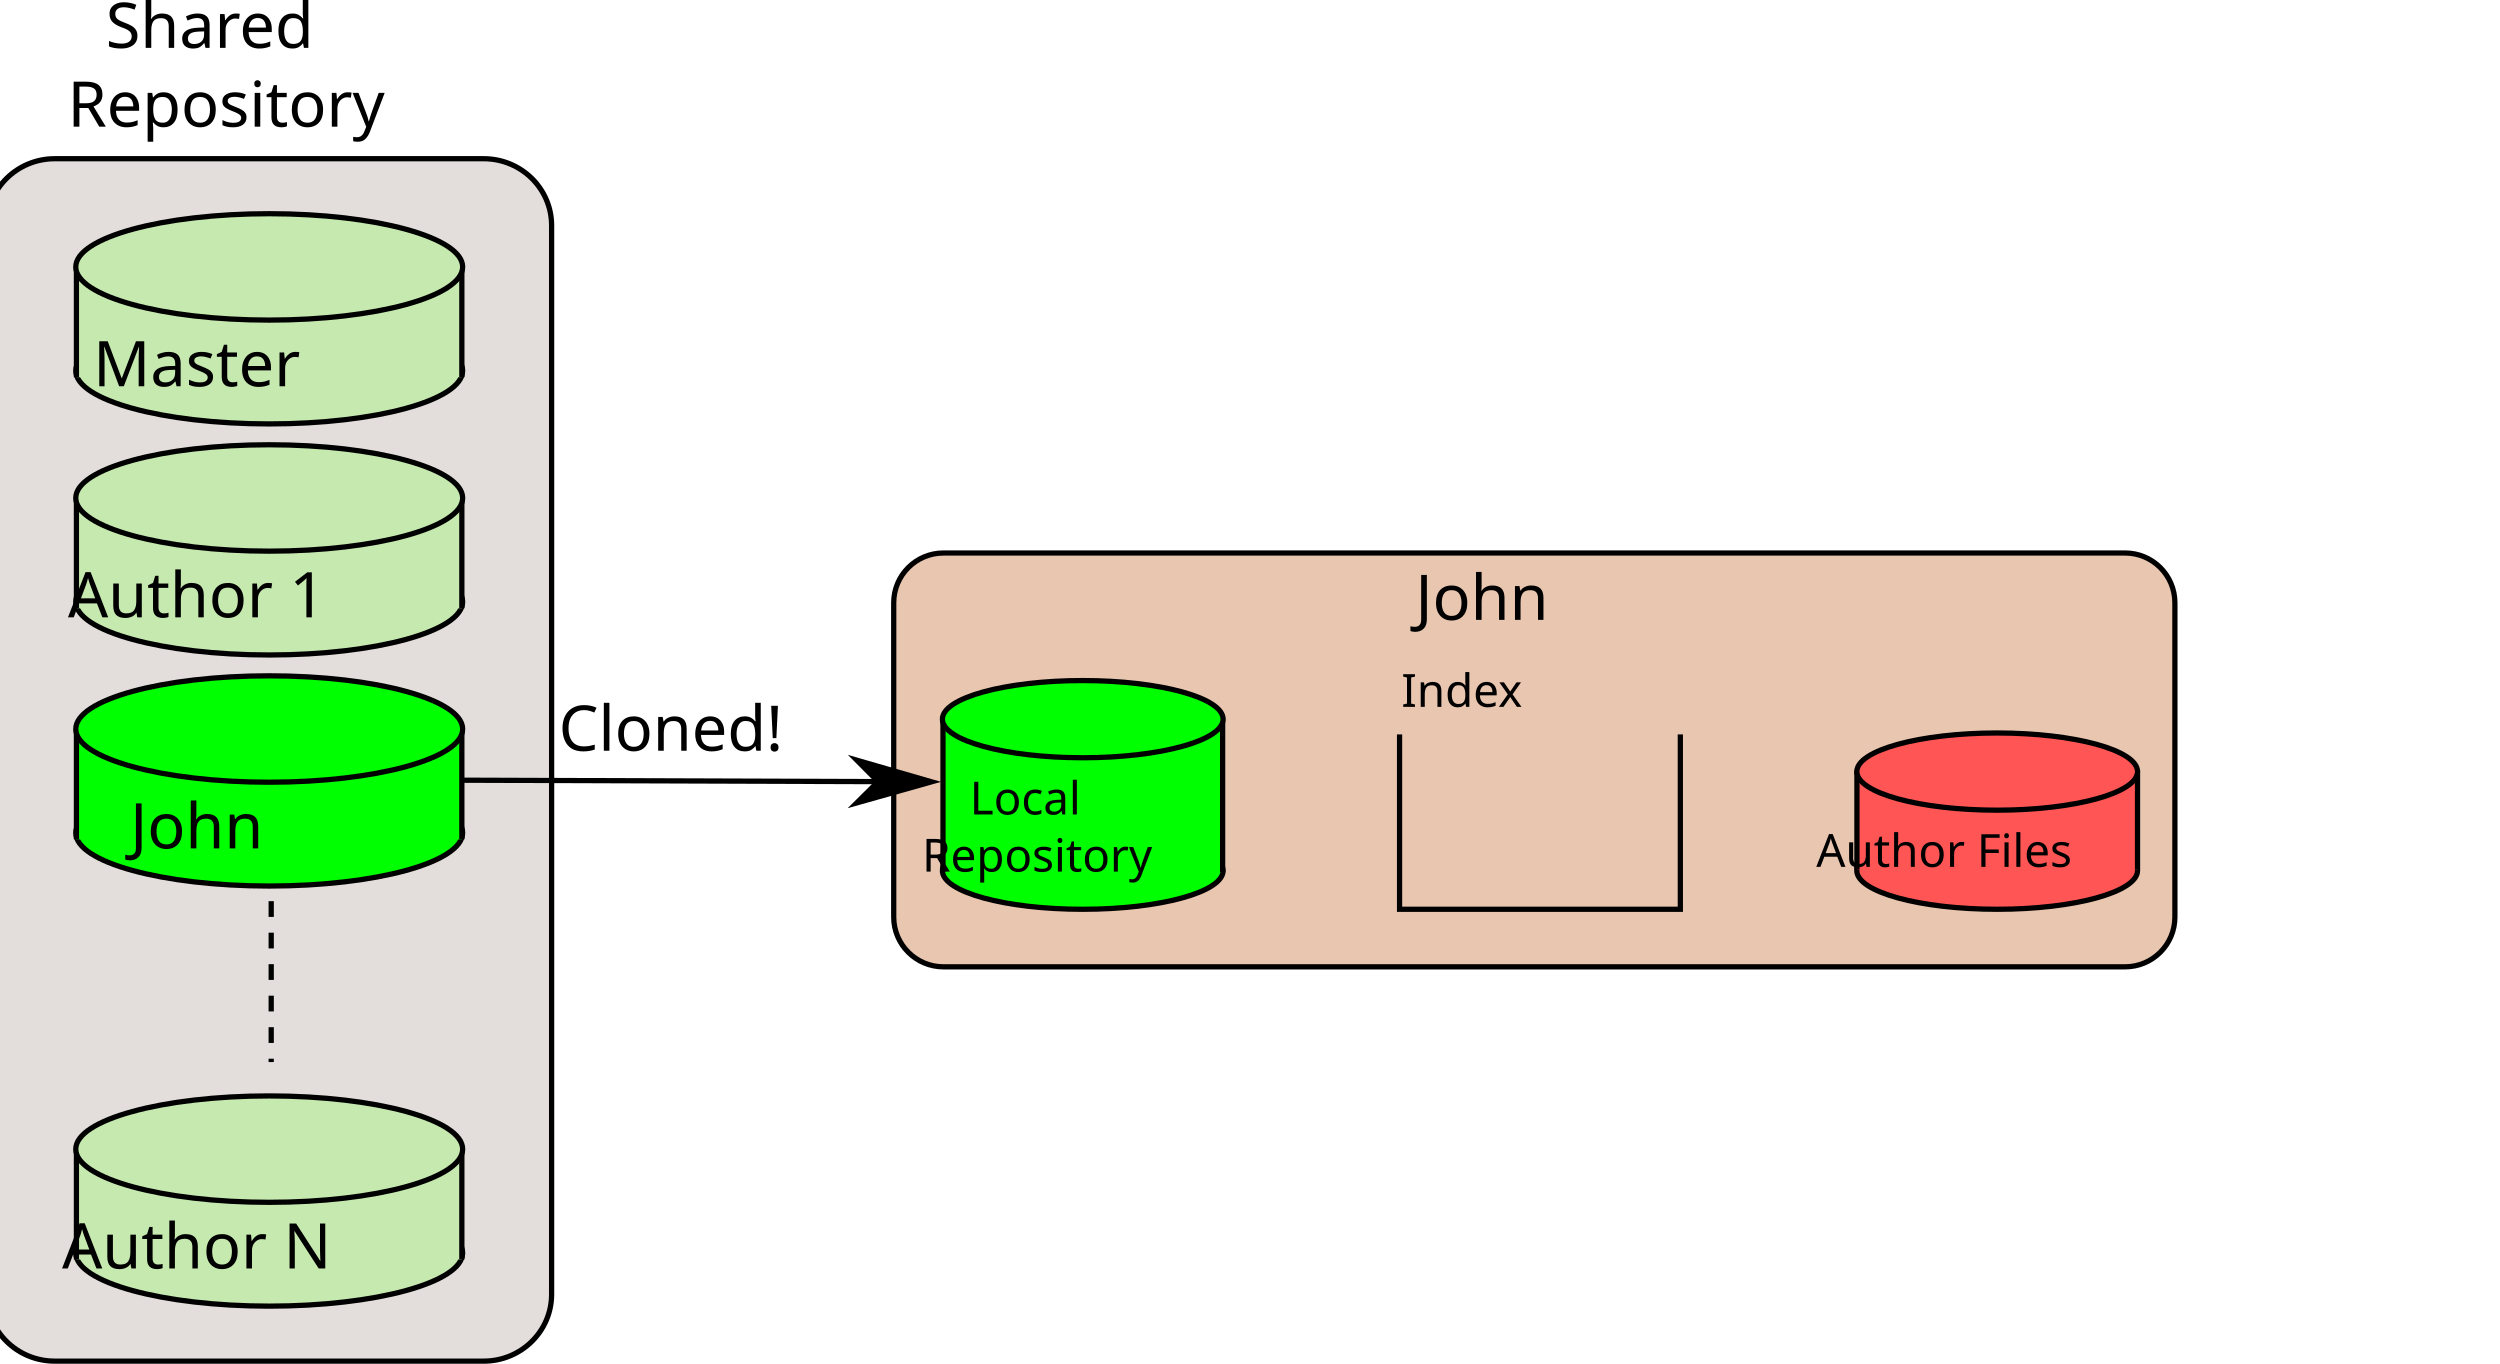
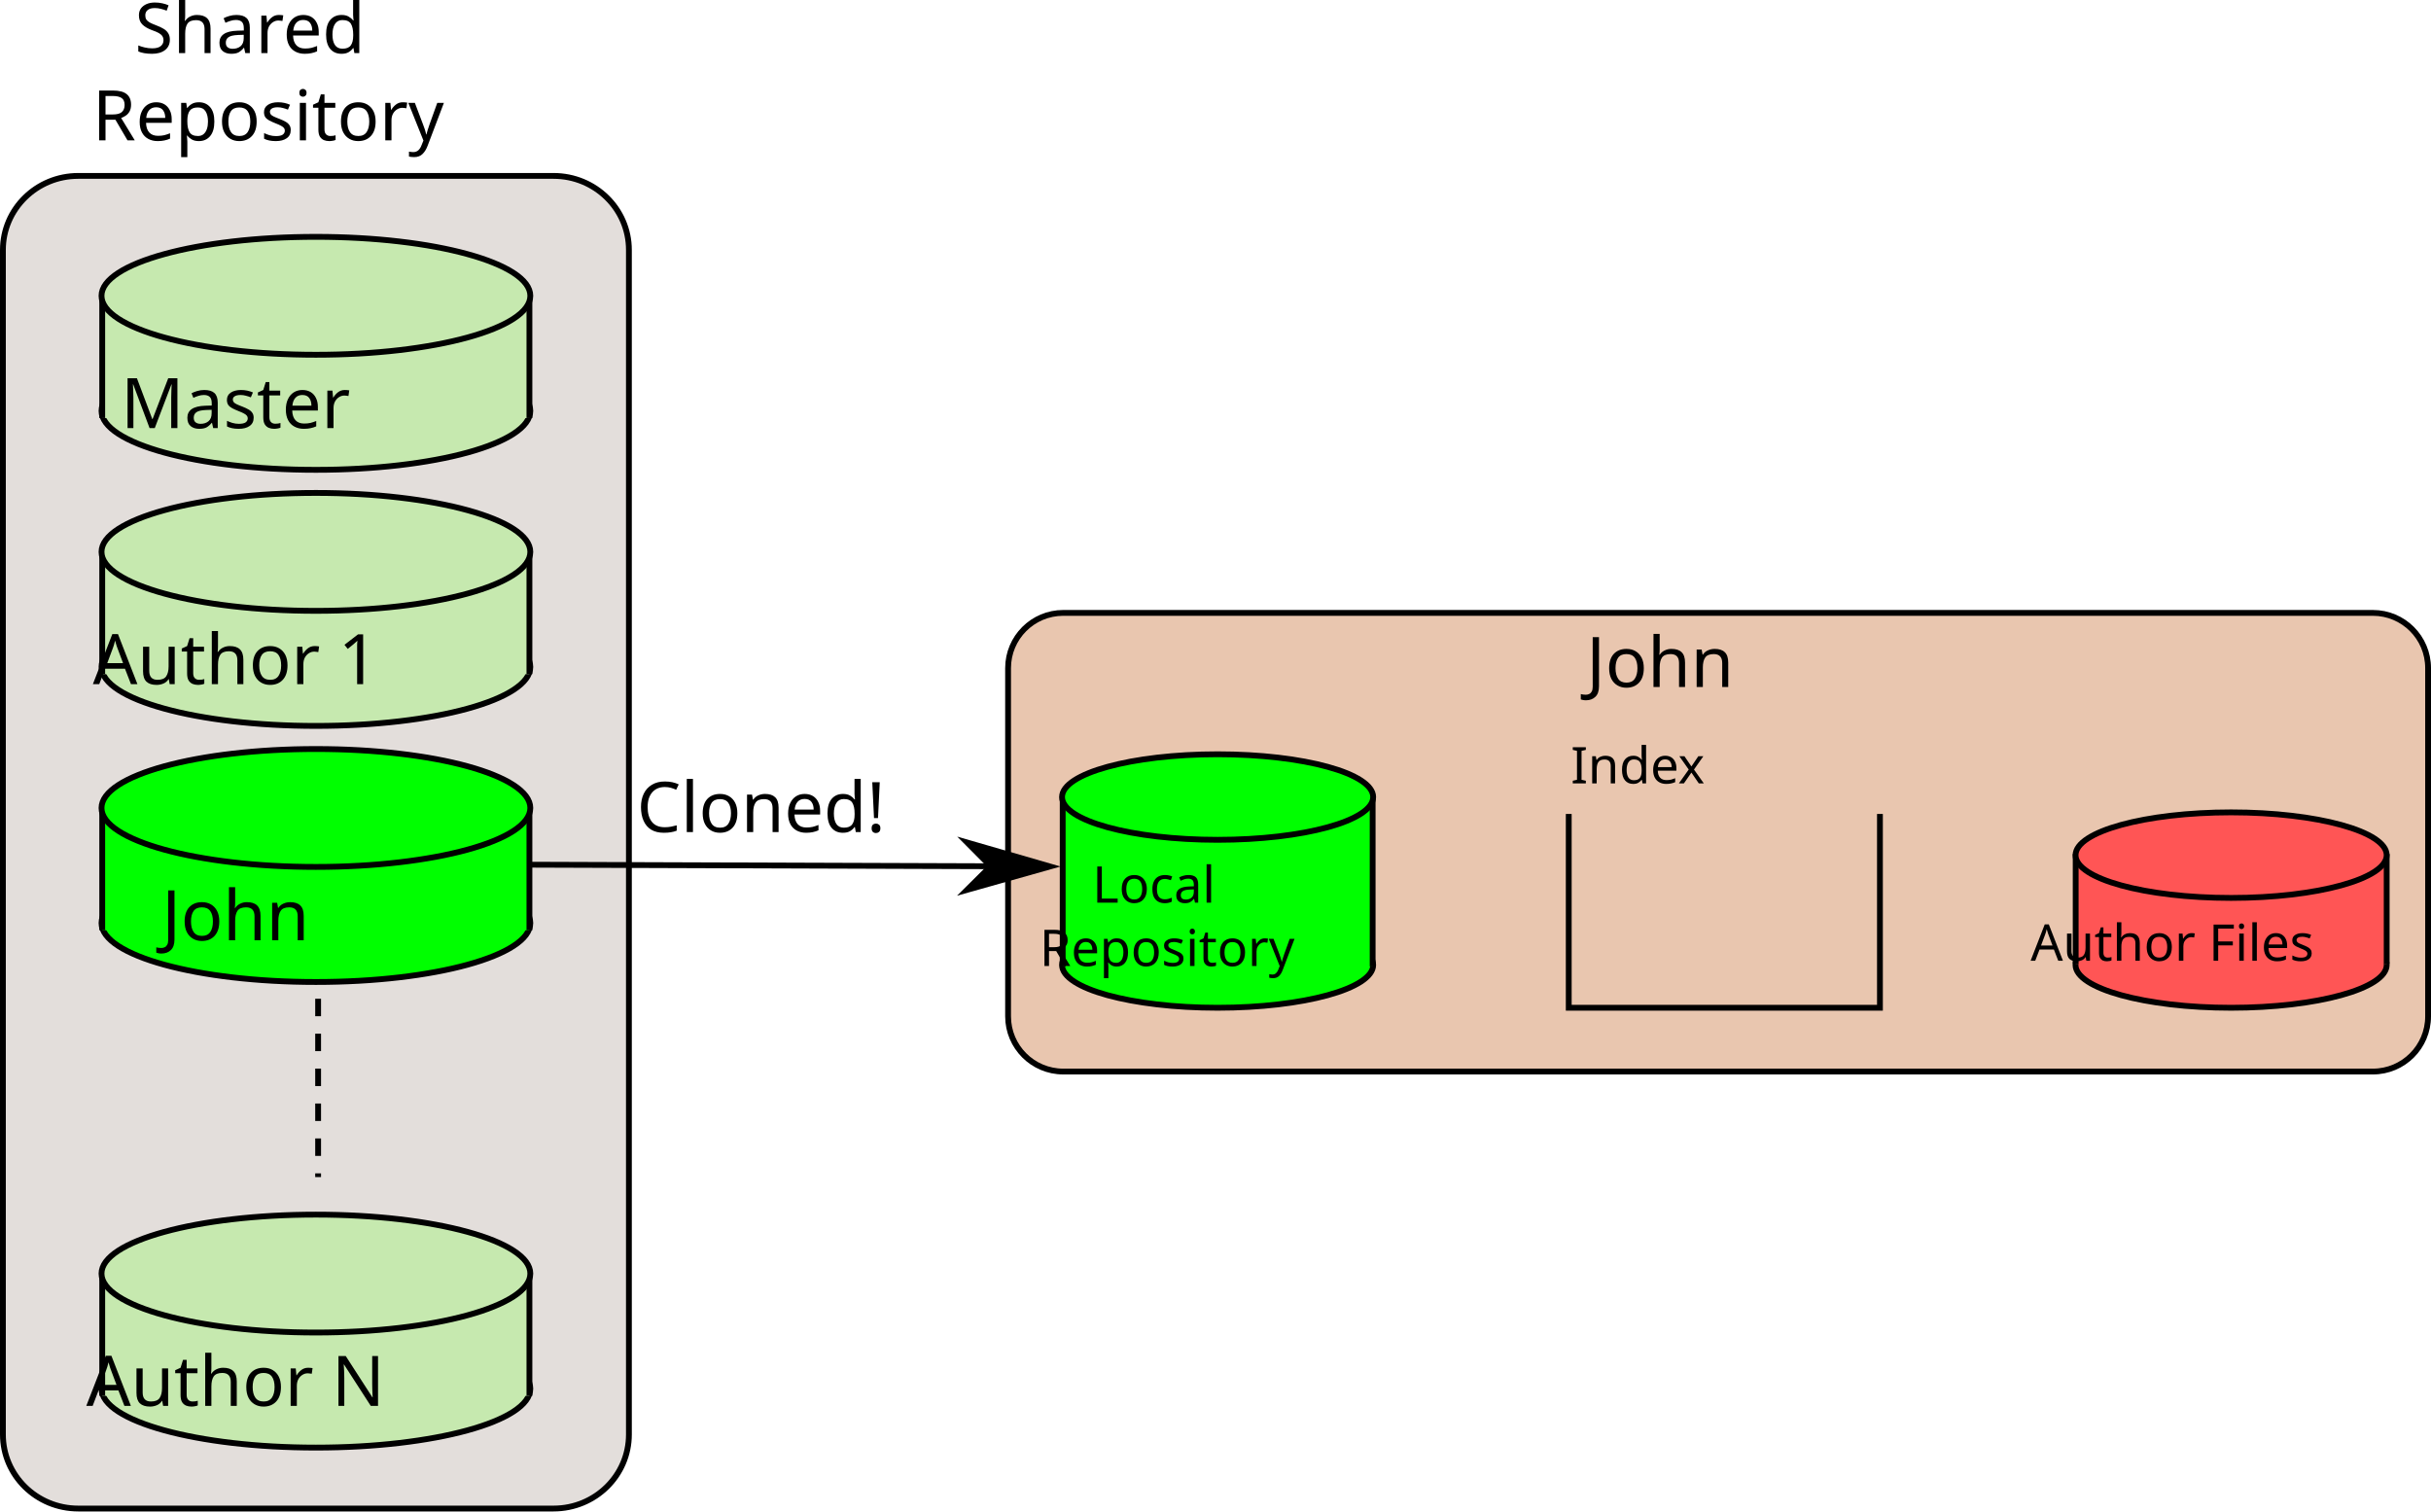
- <svg xmlns="http://www.w3.org/2000/svg" width="476.071" height="259.697" id="svg6230" version="1.0">
+ <svg xmlns="http://www.w3.org/2000/svg" width="417.672" height="259.697" id="svg6230" version="1.0">
  <defs id="defs6232">
    <marker orient="auto" refY="0" refX="0" id="Arrow1Lend" style="overflow:visible">
      <path id="path3474" d="M 0,0 L 5,-5 L -12.5,0 L 5,5 L 0,0 z" style="fill-rule:evenodd;stroke:#000000;stroke-width:1pt;marker-start:none" transform="matrix(-0.8,0,0,-0.8,-10,0)" />
    </marker>
    <marker orient="auto" refY="0" refX="0" id="Arrow1Mend" style="overflow:visible">
      <path id="path3480" d="M 0,0 L 5,-5 L -12.5,0 L 5,5 L 0,0 z" style="fill-rule:evenodd;stroke:#000000;stroke-width:1pt;marker-start:none" transform="matrix(-0.4,0,0,-0.4,-4,0)" />
    </marker>
    <marker orient="auto" refY="0" refX="0" id="Arrow1Send" style="overflow:visible">
      <path id="path3486" d="M 0,0 L 5,-5 L -12.5,0 L 5,5 L 0,0 z" style="fill-rule:evenodd;stroke:#000000;stroke-width:1pt;marker-start:none" transform="matrix(-0.2,0,0,-0.2,-1.2,0)" />
    </marker>
    <marker orient="auto" refY="0" refX="0" id="Arrow2Lend" style="overflow:visible">
      <path id="path3492" style="font-size:12px;fill-rule:evenodd;stroke-width:0.625;stroke-linejoin:round" d="M 8.719,4.034 L -2.207,0.016 L 8.719,-4.002 C 6.973,-1.63 6.983,1.616 8.719,4.034 z" transform="matrix(-1.1,0,0,-1.1,-1.1,0)" />
    </marker>
  </defs>
-   <g id="layer1" transform="translate(-516.5388,-61.60851)">
+   <g id="layer1" transform="translate(-513.528,-61.60851)">
    <flowRoot xml:space="preserve" id="flowRoot10073" style="font-size:12px;font-style:normal;font-variant:normal;font-weight:normal;font-stretch:normal;text-align:center;line-height:125%;writing-mode:lr-tb;text-anchor:middle;fill:#000000;fill-opacity:1;stroke:none;stroke-width:1px;stroke-linecap:butt;stroke-linejoin:miter;stroke-opacity:1;font-family:Verdana;-inkscape-font-specification:Verdana">
      <flowRegion id="flowRegion10075">
        <rect id="rect10077" width="74.735" height="89.841" x="328.355" y="219.434" />
      </flowRegion>
      <flowPara id="flowPara10079" />
    </flowRoot>
    <text xml:space="preserve" style="font-size:12px;font-style:normal;font-variant:normal;font-weight:normal;font-stretch:normal;text-align:center;line-height:125%;writing-mode:lr-tb;text-anchor:middle;fill:#000000;fill-opacity:1;stroke:none;stroke-width:1px;stroke-linecap:butt;stroke-linejoin:miter;stroke-opacity:1;font-family:Verdana;-inkscape-font-specification:Verdana" x="567.398" y="70.726" id="text10126">
      <tspan id="tspan10128" x="567.398" y="70.726">Shared</tspan>
      <tspan x="567.398" y="85.726" id="tspan10130">Repository</tspan>
    </text>
    <rect style="fill:#e3dedb;fill-opacity:1;fill-rule:nonzero;stroke:#000000;stroke-width:1;stroke-linecap:butt;stroke-linejoin:miter;marker:none;marker-start:none;marker-mid:none;marker-end:none;stroke-miterlimit:4;stroke-dasharray:none;stroke-dashoffset:0;stroke-opacity:1;visibility:visible;display:inline;overflow:visible;enable-background:accumulate" id="rect10124" width="107.554" height="228.974" x="514.028" y="91.832" rx="12.939" ry="12.721" />
    <g id="g4845">
      <g transform="translate(145.4649,-6.945948)" id="g9996">
        <path transform="translate(240,4.697424)" style="fill:#c6e9af;fill-opacity:1;fill-rule:nonzero;stroke:#000000;stroke-width:1;stroke-linecap:butt;stroke-miterlimit:4;stroke-dasharray:none;stroke-dashoffset:0;stroke-opacity:1" id="path6827" d="M 219.176,134.453 A 36.836,10.13 0 1 1 145.504,134.453 A 36.836,10.13 0 1 1 219.176,134.453 z" />
        <path id="path6806" d="M 385.627,140.382 L 385.627,119.906 L 459.024,119.906 L 459.024,140.382" style="fill:#c6e9af;fill-opacity:1;fill-rule:nonzero;stroke:#000000;stroke-width:1;stroke-linecap:butt;stroke-linejoin:miter;marker:none;marker-start:none;marker-mid:none;marker-end:none;stroke-miterlimit:4;stroke-dasharray:none;stroke-dashoffset:0;stroke-opacity:1;visibility:visible;display:inline;overflow:visible;enable-background:accumulate" />
        <path d="M 219.176,134.453 A 36.836,10.13 0 1 1 145.504,134.453 A 36.836,10.13 0 1 1 219.176,134.453 z" id="path6808" style="fill:#c6e9af;fill-opacity:1;fill-rule:nonzero;stroke:#000000;stroke-width:1;stroke-linecap:butt;stroke-miterlimit:4;stroke-dasharray:none;stroke-dashoffset:0;stroke-opacity:1" transform="translate(240,-15.07352)" />
        <text id="text6810" y="142.111" x="422.575" style="font-size:12px;font-style:normal;font-variant:normal;font-weight:normal;font-stretch:normal;text-align:center;line-height:125%;writing-mode:lr-tb;text-anchor:middle;fill:#000000;fill-opacity:1;stroke:none;stroke-width:1px;stroke-linecap:butt;stroke-linejoin:miter;stroke-opacity:1;font-family:Verdana;-inkscape-font-specification:Verdana" xml:space="preserve">
          <tspan y="142.111" x="422.575" id="tspan6814">Master</tspan>
        </text>
        <text xml:space="preserve" style="font-size:12px;font-style:normal;font-variant:normal;font-weight:normal;font-stretch:normal;text-align:center;line-height:125%;writing-mode:lr-tb;text-anchor:middle;fill:#000000;fill-opacity:1;stroke:none;stroke-width:1px;stroke-linecap:butt;stroke-linejoin:miter;stroke-opacity:1;font-family:Verdana;-inkscape-font-specification:Verdana" x="441.543" y="170.465" id="text6816">
          <tspan id="tspan6818" x="443.652" y="170.465"> </tspan>
        </text>
        <text xml:space="preserve" style="font-size:12px;font-style:normal;font-variant:normal;font-weight:normal;font-stretch:normal;text-align:center;line-height:125%;writing-mode:lr-tb;text-anchor:middle;fill:#000000;fill-opacity:1;stroke:none;stroke-width:1px;stroke-linecap:butt;stroke-linejoin:miter;stroke-opacity:1;font-family:Verdana;-inkscape-font-specification:Verdana" x="458.684" y="146.125" id="text6823">
          <tspan id="tspan6825" x="460.793" y="146.125"> </tspan>
        </text>
      </g>
      <g transform="translate(145.4649,37.05405)" id="g10007">
        <path d="M 219.176,134.453 A 36.836,10.13 0 1 1 145.504,134.453 A 36.836,10.13 0 1 1 219.176,134.453 z" id="path10009" style="fill:#c6e9af;fill-opacity:1;fill-rule:nonzero;stroke:#000000;stroke-width:1;stroke-linecap:butt;stroke-miterlimit:4;stroke-dasharray:none;stroke-dashoffset:0;stroke-opacity:1" transform="translate(240,4.697424)" />
        <path style="fill:#c6e9af;fill-opacity:1;fill-rule:nonzero;stroke:#000000;stroke-width:1;stroke-linecap:butt;stroke-linejoin:miter;marker:none;marker-start:none;marker-mid:none;marker-end:none;stroke-miterlimit:4;stroke-dasharray:none;stroke-dashoffset:0;stroke-opacity:1;visibility:visible;display:inline;overflow:visible;enable-background:accumulate" d="M 385.627,140.382 L 385.627,119.906 L 459.024,119.906 L 459.024,140.382" id="path10011" />
        <path transform="translate(240,-15.07352)" style="fill:#c6e9af;fill-opacity:1;fill-rule:nonzero;stroke:#000000;stroke-width:1;stroke-linecap:butt;stroke-miterlimit:4;stroke-dasharray:none;stroke-dashoffset:0;stroke-opacity:1" id="path10013" d="M 219.176,134.453 A 36.836,10.13 0 1 1 145.504,134.453 A 36.836,10.13 0 1 1 219.176,134.453 z" />
        <text xml:space="preserve" style="font-size:12px;font-style:normal;font-variant:normal;font-weight:normal;font-stretch:normal;text-align:center;line-height:125%;writing-mode:lr-tb;text-anchor:middle;fill:#000000;fill-opacity:1;stroke:none;stroke-width:1px;stroke-linecap:butt;stroke-linejoin:miter;stroke-opacity:1;font-family:Verdana;-inkscape-font-specification:Verdana" x="422.575" y="142.111" id="text10015">
          <tspan id="tspan10017" x="422.575" y="142.111">Author 1</tspan>
        </text>
        <text id="text10019" y="170.465" x="441.543" style="font-size:12px;font-style:normal;font-variant:normal;font-weight:normal;font-stretch:normal;text-align:center;line-height:125%;writing-mode:lr-tb;text-anchor:middle;fill:#000000;fill-opacity:1;stroke:none;stroke-width:1px;stroke-linecap:butt;stroke-linejoin:miter;stroke-opacity:1;font-family:Verdana;-inkscape-font-specification:Verdana" xml:space="preserve">
          <tspan y="170.465" x="443.652" id="tspan10021"> </tspan>
        </text>
        <text id="text10023" y="146.125" x="458.684" style="font-size:12px;font-style:normal;font-variant:normal;font-weight:normal;font-stretch:normal;text-align:center;line-height:125%;writing-mode:lr-tb;text-anchor:middle;fill:#000000;fill-opacity:1;stroke:none;stroke-width:1px;stroke-linecap:butt;stroke-linejoin:miter;stroke-opacity:1;font-family:Verdana;-inkscape-font-specification:Verdana" xml:space="preserve">
          <tspan y="146.125" x="460.793" id="tspan10025"> </tspan>
        </text>
      </g>
      <g id="g10027" transform="translate(145.4649,81.05405)">
        <path transform="translate(240,4.697424)" style="fill:#00ff00;fill-opacity:1;fill-rule:nonzero;stroke:#000000;stroke-width:1;stroke-linecap:butt;stroke-miterlimit:4;stroke-dasharray:none;stroke-dashoffset:0;stroke-opacity:1" id="path10029" d="M 219.176,134.453 A 36.836,10.13 0 1 1 145.504,134.453 A 36.836,10.13 0 1 1 219.176,134.453 z" />
        <path id="path10031" d="M 385.627,140.382 L 385.627,119.906 L 459.024,119.906 L 459.024,140.382" style="fill:#00ff00;fill-opacity:1;fill-rule:nonzero;stroke:#000000;stroke-width:1;stroke-linecap:butt;stroke-linejoin:miter;marker:none;marker-start:none;marker-mid:none;marker-end:none;stroke-miterlimit:4;stroke-dasharray:none;stroke-dashoffset:0;stroke-opacity:1;visibility:visible;display:inline;overflow:visible;enable-background:accumulate" />
        <path d="M 219.176,134.453 A 36.836,10.13 0 1 1 145.504,134.453 A 36.836,10.13 0 1 1 219.176,134.453 z" id="path10033" style="fill:#00ff00;fill-opacity:1;fill-rule:nonzero;stroke:#000000;stroke-width:1;stroke-linecap:butt;stroke-miterlimit:4;stroke-dasharray:none;stroke-dashoffset:0;stroke-opacity:1" transform="translate(240,-15.07352)" />
        <text id="text10035" y="142.111" x="422.575" style="font-size:12px;font-style:normal;font-variant:normal;font-weight:normal;font-stretch:normal;text-align:center;line-height:125%;writing-mode:lr-tb;text-anchor:middle;fill:#000000;fill-opacity:1;stroke:none;stroke-width:1px;stroke-linecap:butt;stroke-linejoin:miter;stroke-opacity:1;font-family:Verdana;-inkscape-font-specification:Verdana" xml:space="preserve">
          <tspan y="142.111" x="422.575" id="tspan10037">John</tspan>
        </text>
        <text xml:space="preserve" style="font-size:12px;font-style:normal;font-variant:normal;font-weight:normal;font-stretch:normal;text-align:center;line-height:125%;writing-mode:lr-tb;text-anchor:middle;fill:#000000;fill-opacity:1;stroke:none;stroke-width:1px;stroke-linecap:butt;stroke-linejoin:miter;stroke-opacity:1;font-family:Verdana;-inkscape-font-specification:Verdana" x="441.543" y="170.465" id="text10039">
          <tspan id="tspan10041" x="443.652" y="170.465"> </tspan>
        </text>
        <text xml:space="preserve" style="font-size:12px;font-style:normal;font-variant:normal;font-weight:normal;font-stretch:normal;text-align:center;line-height:125%;writing-mode:lr-tb;text-anchor:middle;fill:#000000;fill-opacity:1;stroke:none;stroke-width:1px;stroke-linecap:butt;stroke-linejoin:miter;stroke-opacity:1;font-family:Verdana;-inkscape-font-specification:Verdana" x="458.684" y="146.125" id="text10043">
          <tspan id="tspan10045" x="460.793" y="146.125"> </tspan>
        </text>
      </g>
      <g transform="translate(145.4649,161.054)" id="g10047">
        <path d="M 219.176,134.453 A 36.836,10.13 0 1 1 145.504,134.453 A 36.836,10.13 0 1 1 219.176,134.453 z" id="path10049" style="fill:#c6e9af;fill-opacity:1;fill-rule:nonzero;stroke:#000000;stroke-width:1;stroke-linecap:butt;stroke-miterlimit:4;stroke-dasharray:none;stroke-dashoffset:0;stroke-opacity:1" transform="translate(240,4.697424)" />
        <path style="fill:#c6e9af;fill-opacity:1;fill-rule:nonzero;stroke:#000000;stroke-width:1;stroke-linecap:butt;stroke-linejoin:miter;marker:none;marker-start:none;marker-mid:none;marker-end:none;stroke-miterlimit:4;stroke-dasharray:none;stroke-dashoffset:0;stroke-opacity:1;visibility:visible;display:inline;overflow:visible;enable-background:accumulate" d="M 385.627,140.382 L 385.627,119.906 L 459.024,119.906 L 459.024,140.382" id="path10051" />
        <path transform="translate(240,-15.07352)" style="fill:#c6e9af;fill-opacity:1;fill-rule:nonzero;stroke:#000000;stroke-width:1;stroke-linecap:butt;stroke-miterlimit:4;stroke-dasharray:none;stroke-dashoffset:0;stroke-opacity:1" id="path10053" d="M 219.176,134.453 A 36.836,10.13 0 1 1 145.504,134.453 A 36.836,10.13 0 1 1 219.176,134.453 z" />
        <text xml:space="preserve" style="font-size:12px;font-style:normal;font-variant:normal;font-weight:normal;font-stretch:normal;text-align:center;line-height:125%;writing-mode:lr-tb;text-anchor:middle;fill:#000000;fill-opacity:1;stroke:none;stroke-width:1px;stroke-linecap:butt;stroke-linejoin:miter;stroke-opacity:1;font-family:Verdana;-inkscape-font-specification:Verdana" x="422.575" y="142.111" id="text10055">
          <tspan id="tspan10057" x="422.575" y="142.111">Author N</tspan>
        </text>
        <text id="text10059" y="170.465" x="441.543" style="font-size:12px;font-style:normal;font-variant:normal;font-weight:normal;font-stretch:normal;text-align:center;line-height:125%;writing-mode:lr-tb;text-anchor:middle;fill:#000000;fill-opacity:1;stroke:none;stroke-width:1px;stroke-linecap:butt;stroke-linejoin:miter;stroke-opacity:1;font-family:Verdana;-inkscape-font-specification:Verdana" xml:space="preserve">
          <tspan y="170.465" x="443.652" id="tspan10061"> </tspan>
        </text>
        <text id="text10063" y="146.125" x="458.684" style="font-size:12px;font-style:normal;font-variant:normal;font-weight:normal;font-stretch:normal;text-align:center;line-height:125%;writing-mode:lr-tb;text-anchor:middle;fill:#000000;fill-opacity:1;stroke:none;stroke-width:1px;stroke-linecap:butt;stroke-linejoin:miter;stroke-opacity:1;font-family:Verdana;-inkscape-font-specification:Verdana" xml:space="preserve">
          <tspan y="146.125" x="460.793" id="tspan10065"> </tspan>
        </text>
      </g>
      <path id="path10067" d="M 568.184,233.215 L 568.184,263.854" style="fill:none;fill-rule:evenodd;stroke:#000000;stroke-width:1;stroke-linecap:butt;stroke-linejoin:miter;stroke-miterlimit:4;stroke-dasharray:3, 3;stroke-dashoffset:0;stroke-opacity:1" />
    </g>
    <g transform="matrix(-0.7255526,0,0,0.7255526,584.5856,-175.3381)" id="g6895" />
    <g id="g15613" transform="translate(-62.80732,110.0941)">
      <rect style="opacity:1;fill:#e9c6af;fill-opacity:1;fill-rule:nonzero;stroke:#000000;stroke-width:1;stroke-linecap:butt;stroke-linejoin:miter;marker:none;marker-start:none;marker-mid:none;marker-end:none;stroke-miterlimit:4;stroke-dasharray:none;stroke-dashoffset:0;stroke-opacity:1;visibility:visible;display:inline;overflow:visible;enable-background:accumulate" id="rect15615" width="243.973" height="78.805" x="604.535" y="-4.787" transform="translate(145,61.60851)" rx="9.482" ry="9.482" />
      <g id="g15617" transform="matrix(-0.7255526,0,0,0.7255526,1091.963,0.89243)">
        <g style="stroke:#000000;stroke-width:1.378;stroke-opacity:1" id="g15619">
          <path style="opacity:1;fill:#ff5555;fill-opacity:1;fill-rule:nonzero;stroke:#000000;stroke-width:1.378;stroke-linecap:butt;stroke-miterlimit:4;stroke-dasharray:none;stroke-dashoffset:0;stroke-opacity:1" d="M 182.344,150.312 C 162.01,150.312 145.5,154.846 145.5,160.438 C 145.5,166.029 162.01,170.594 182.344,170.594 C 202.677,170.594 219.188,166.029 219.188,160.438 C 219.188,154.846 202.677,150.313 182.344,150.312 z" id="path15621" />
          <path style="fill:#ff5555;fill-opacity:1;fill-rule:nonzero;stroke:#000000;stroke-width:1.377;stroke-linecap:butt;stroke-linejoin:miter;marker:none;marker-start:none;marker-mid:none;marker-end:none;stroke-miterlimit:4;stroke-dashoffset:0;stroke-opacity:1;visibility:visible;display:inline;overflow:visible;enable-background:accumulate" d="M 145.503,160.181 L 145.503,134.855 L 219.148,134.855 L 219.148,160.181" id="path15623" />
          <path style="opacity:1;fill:#ff5555;fill-opacity:1;fill-rule:nonzero;stroke:#000000;stroke-width:1.378;stroke-linecap:butt;stroke-miterlimit:4;stroke-dasharray:none;stroke-dashoffset:0;stroke-opacity:1" id="path15625" d="M 219.176,134.453 A 36.836,10.13 0 1 1 145.504,134.453 A 36.836,10.13 0 1 1 219.176,134.453 z" />
        </g>
        <text id="text15627" y="159.466" x="-182.229" style="font-size:12px;font-style:normal;font-variant:normal;font-weight:normal;font-stretch:normal;text-align:center;line-height:125%;writing-mode:lr-tb;text-anchor:middle;fill:#000000;fill-opacity:1;stroke:none;stroke-width:1px;stroke-linecap:butt;stroke-linejoin:miter;stroke-opacity:1;font-family:Verdana;-inkscape-font-specification:Verdana" xml:space="preserve" transform="scale(-1,1)">
          <tspan y="159.466" x="-182.229" id="tspan15629">Author Files</tspan>
        </text>
      </g>
      <g transform="matrix(-0.7255526,0,0,0.7255526,1089.108,1.22201)" id="g15631">
        <g transform="translate(30,0)" id="g15633">
          <g id="g15635">
            <path id="path15637" d="M 305.256,124.244 L 305.256,170.139 L 231.565,170.139 L 231.565,124.244" style="fill:none;fill-opacity:1;fill-rule:nonzero;stroke:#000000;stroke-width:1.378;stroke-linecap:butt;stroke-linejoin:miter;marker:none;marker-start:none;marker-mid:none;marker-end:none;stroke-miterlimit:4;stroke-dashoffset:0;stroke-opacity:1;visibility:visible;display:inline;overflow:visible;enable-background:accumulate" />
            <text id="text15639" y="117.007" x="-268.636" style="font-size:12px;font-style:normal;font-variant:normal;font-weight:normal;font-stretch:normal;text-align:center;line-height:125%;writing-mode:lr-tb;text-anchor:middle;fill:#000000;fill-opacity:1;stroke:none;stroke-width:1px;stroke-linecap:butt;stroke-linejoin:miter;stroke-opacity:1;font-family:Verdana;-inkscape-font-specification:Verdana" xml:space="preserve" transform="scale(-1,1)">
              <tspan y="117.007" x="-268.636" id="tspan15641">Index</tspan>
            </text>
          </g>
        </g>
      </g>
      <path d="M 219.176,134.453 A 36.836,10.13 0 1 1 145.504,134.453 A 36.836,10.13 0 1 1 219.176,134.453 z" id="path15643" style="fill:#00ff00;fill-opacity:1;fill-rule:nonzero;stroke:#000000;stroke-width:1.378;stroke-linecap:butt;stroke-miterlimit:4;stroke-dasharray:none;stroke-dashoffset:0;stroke-opacity:1" transform="matrix(-0.7255526,0,0,0.7255526,917.8303,19.7648)" />
      <path style="fill:#00ff00;fill-opacity:1;fill-rule:nonzero;stroke:#000000;stroke-width:1;stroke-linecap:butt;stroke-linejoin:miter;marker:none;marker-start:none;marker-mid:none;marker-end:none;stroke-miterlimit:4;stroke-dasharray:none;stroke-dashoffset:0;stroke-opacity:1;visibility:visible;display:inline;overflow:visible;enable-background:accumulate" d="M 812.17,117.568 L 812.17,88.843 L 758.917,88.843 L 758.917,117.568" id="path15645" />
      <path transform="matrix(-0.7255526,0,0,0.7255526,917.8303,-9.09111)" style="fill:#00ff00;fill-opacity:1;fill-rule:nonzero;stroke:#000000;stroke-width:1.378;stroke-linecap:butt;stroke-miterlimit:4;stroke-dasharray:none;stroke-dashoffset:0;stroke-opacity:1" id="path15647" d="M 219.176,134.453 A 36.836,10.13 0 1 1 145.504,134.453 A 36.836,10.13 0 1 1 219.176,134.453 z" />
      <text xml:space="preserve" style="font-size:8.707px;font-style:normal;font-variant:normal;font-weight:normal;font-stretch:normal;text-align:center;line-height:125%;writing-mode:lr-tb;text-anchor:middle;fill:#000000;fill-opacity:1;stroke:none;stroke-width:1px;stroke-linecap:butt;stroke-linejoin:miter;stroke-opacity:1;font-family:Verdana;-inkscape-font-specification:Verdana" x="784.771" y="106.61" id="text15649">
        <tspan id="tspan15651" x="784.771" y="106.61">Local</tspan>
        <tspan id="tspan15653" x="784.771" y="117.493">Repository</tspan>
      </text>
      <text transform="scale(-1,1)" id="text15655" y="125.527" x="-771.6" style="font-size:8.707px;font-style:normal;font-variant:normal;font-weight:normal;font-stretch:normal;text-align:center;line-height:125%;writing-mode:lr-tb;text-anchor:middle;fill:#000000;fill-opacity:1;stroke:none;stroke-width:1px;stroke-linecap:butt;stroke-linejoin:miter;stroke-opacity:1;font-family:Verdana;-inkscape-font-specification:Verdana" xml:space="preserve">
        <tspan y="125.527" x="-770.07" id="tspan15657"> </tspan>
      </text>
      <text transform="scale(-1,1)" id="text15659" y="107.867" x="-759.164" style="font-size:8.707px;font-style:normal;font-variant:normal;font-weight:normal;font-stretch:normal;text-align:center;line-height:125%;writing-mode:lr-tb;text-anchor:middle;fill:#000000;fill-opacity:1;stroke:none;stroke-width:1px;stroke-linecap:butt;stroke-linejoin:miter;stroke-opacity:1;font-family:Verdana;-inkscape-font-specification:Verdana" xml:space="preserve">
        <tspan y="107.867" x="-757.633" id="tspan15661"> </tspan>
      </text>
      <text xml:space="preserve" style="font-size:12px;font-style:normal;font-variant:normal;font-weight:normal;font-stretch:normal;text-align:center;line-height:125%;writing-mode:lr-tb;text-anchor:middle;fill:#000000;fill-opacity:1;stroke:none;stroke-width:1px;stroke-linecap:butt;stroke-linejoin:miter;stroke-opacity:1;font-family:Verdana;-inkscape-font-specification:Verdana" x="872.475" y="69.556" id="text15663">
        <tspan id="tspan15665" x="872.475" y="69.556">John</tspan>
      </text>
    </g>
    <path id="path15376" d="M 604.463,210.18 L 693.804,210.487" style="fill:none;fill-rule:evenodd;stroke:#000000;stroke-width:1px;stroke-linecap:butt;stroke-linejoin:miter;marker-start:none;marker-end:url(#Arrow1Lend);stroke-opacity:1" />
    <text xml:space="preserve" style="font-size:12px;font-style:normal;font-variant:normal;font-weight:normal;font-stretch:normal;text-align:center;line-height:125%;writing-mode:lr-tb;text-anchor:middle;fill:#000000;fill-opacity:1;stroke:none;stroke-width:1px;stroke-linecap:butt;stroke-linejoin:miter;stroke-opacity:1;font-family:Verdana;-inkscape-font-specification:Verdana" x="652.087" y="204.572" id="text2712">
      <tspan id="tspan2714" x="652.087" y="204.572">Cloned!</tspan>
    </text>
  </g>
</svg>
